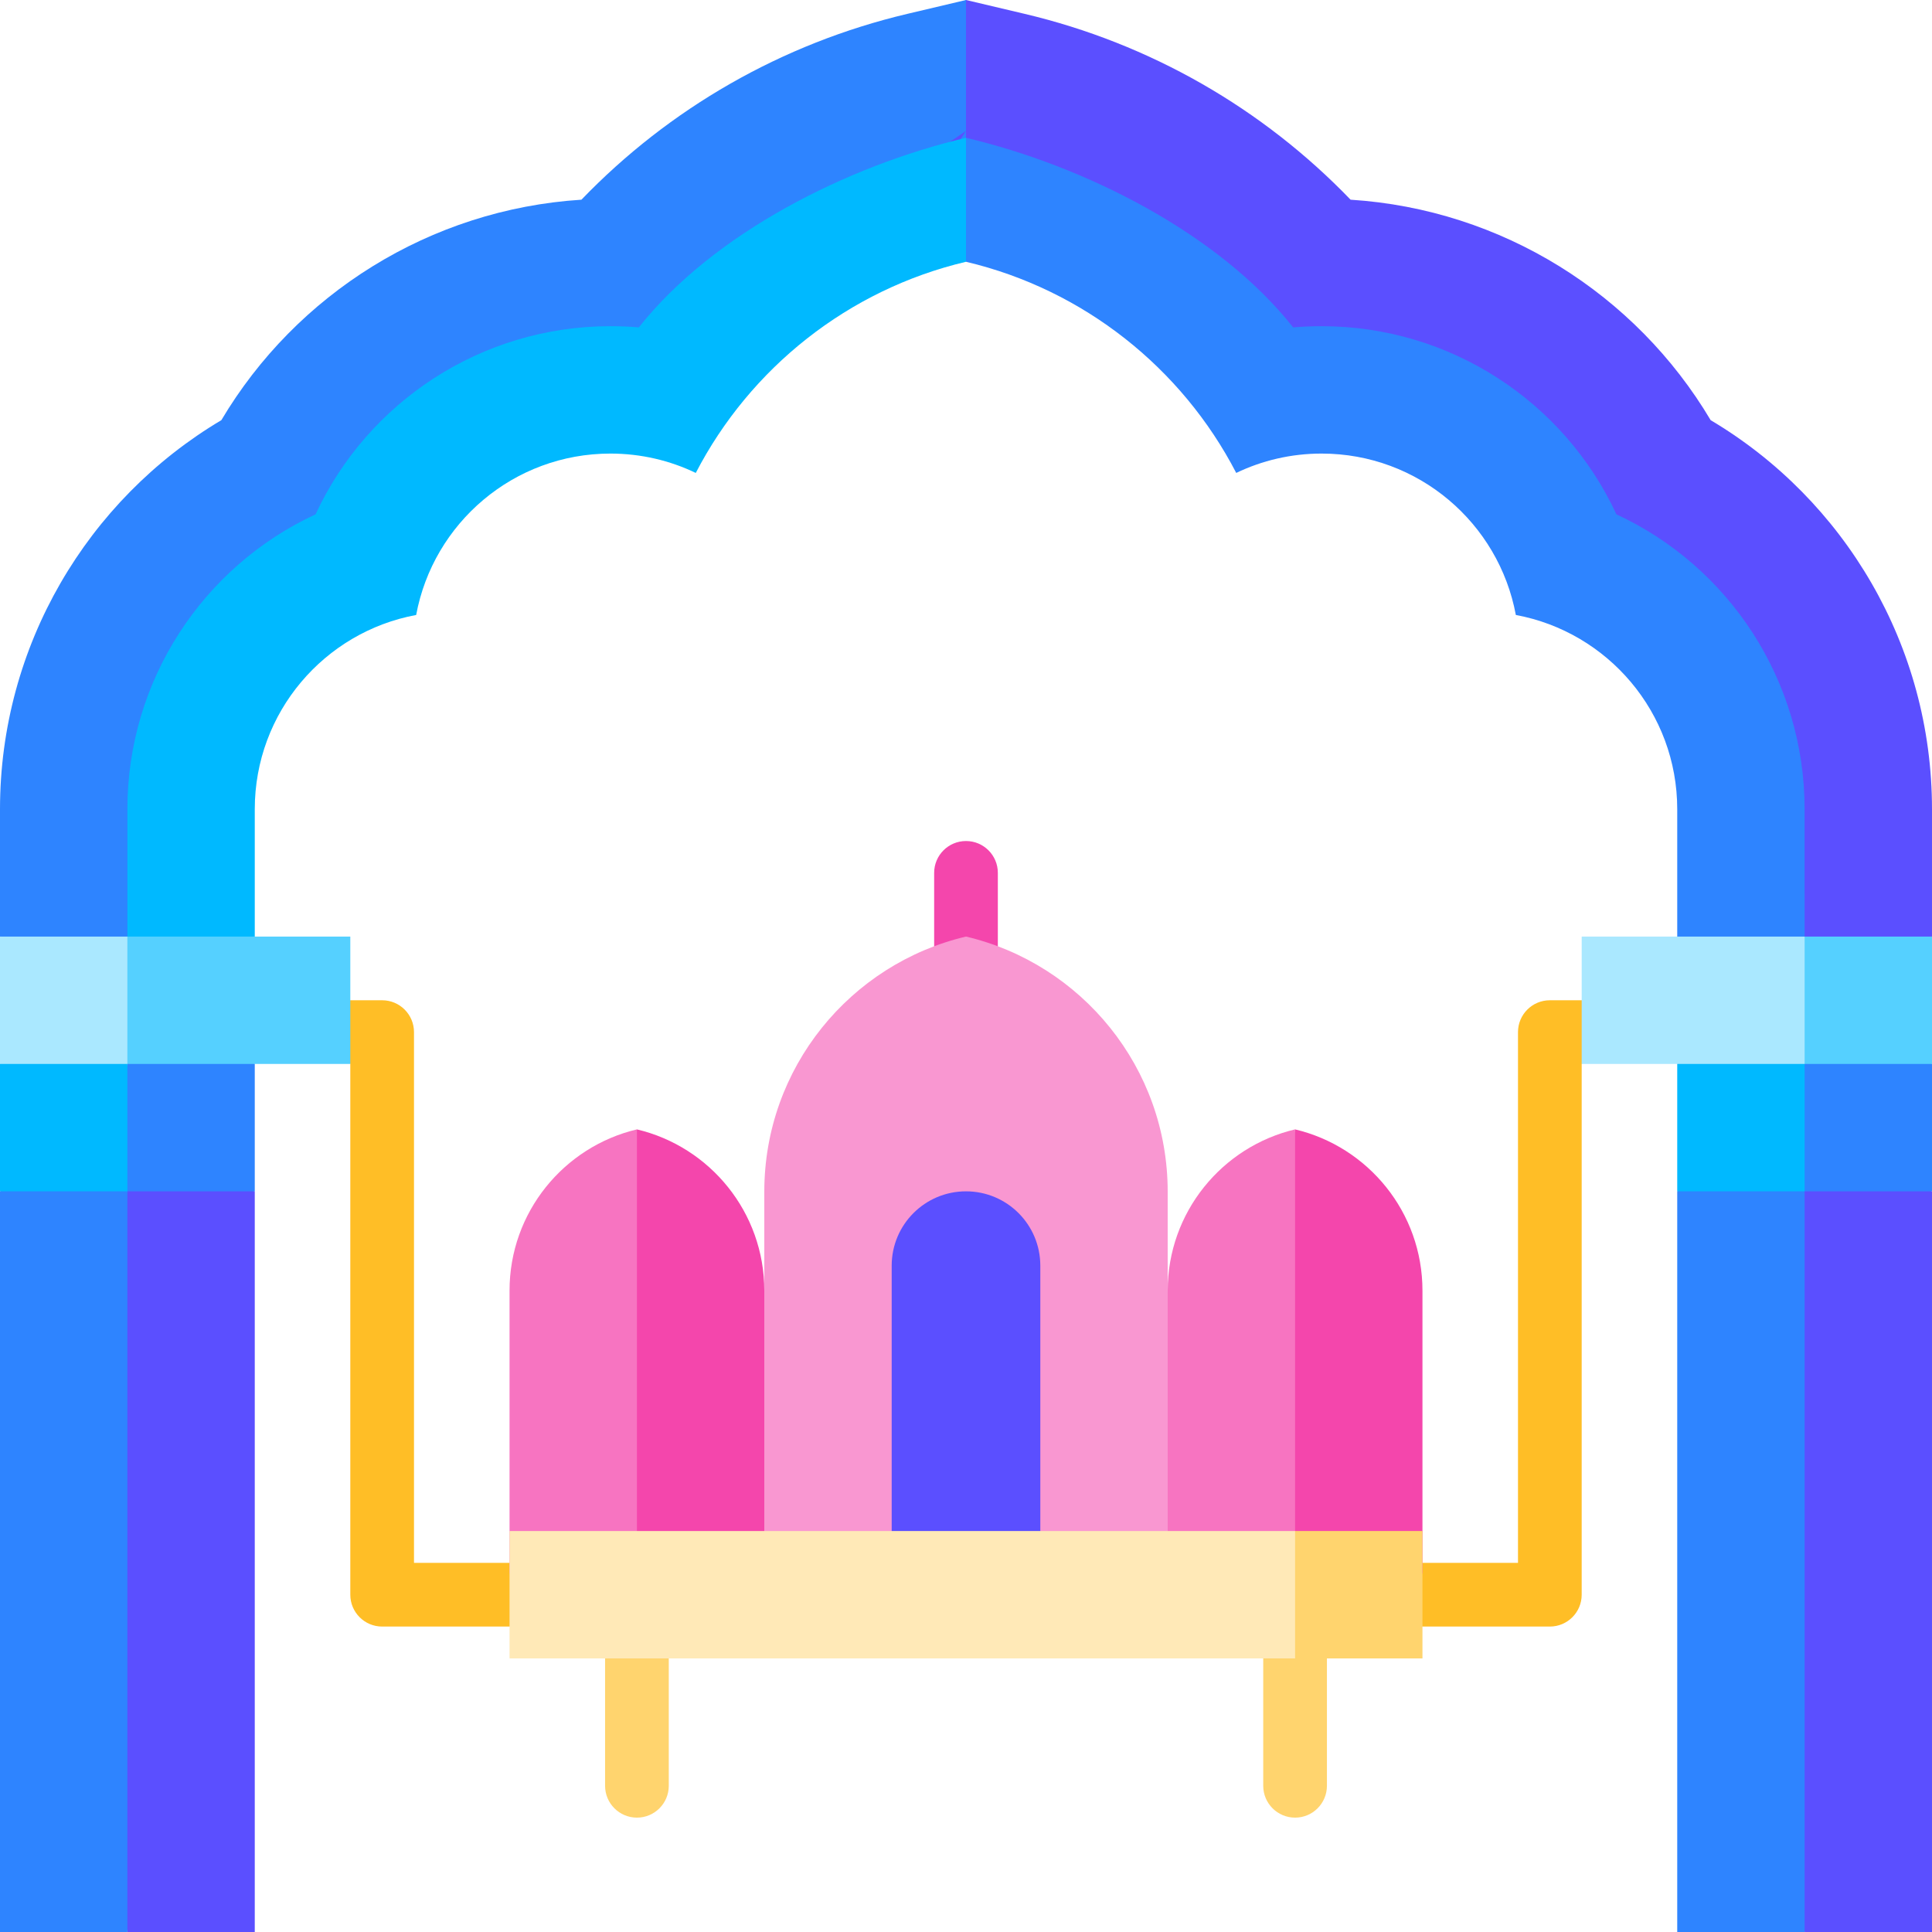
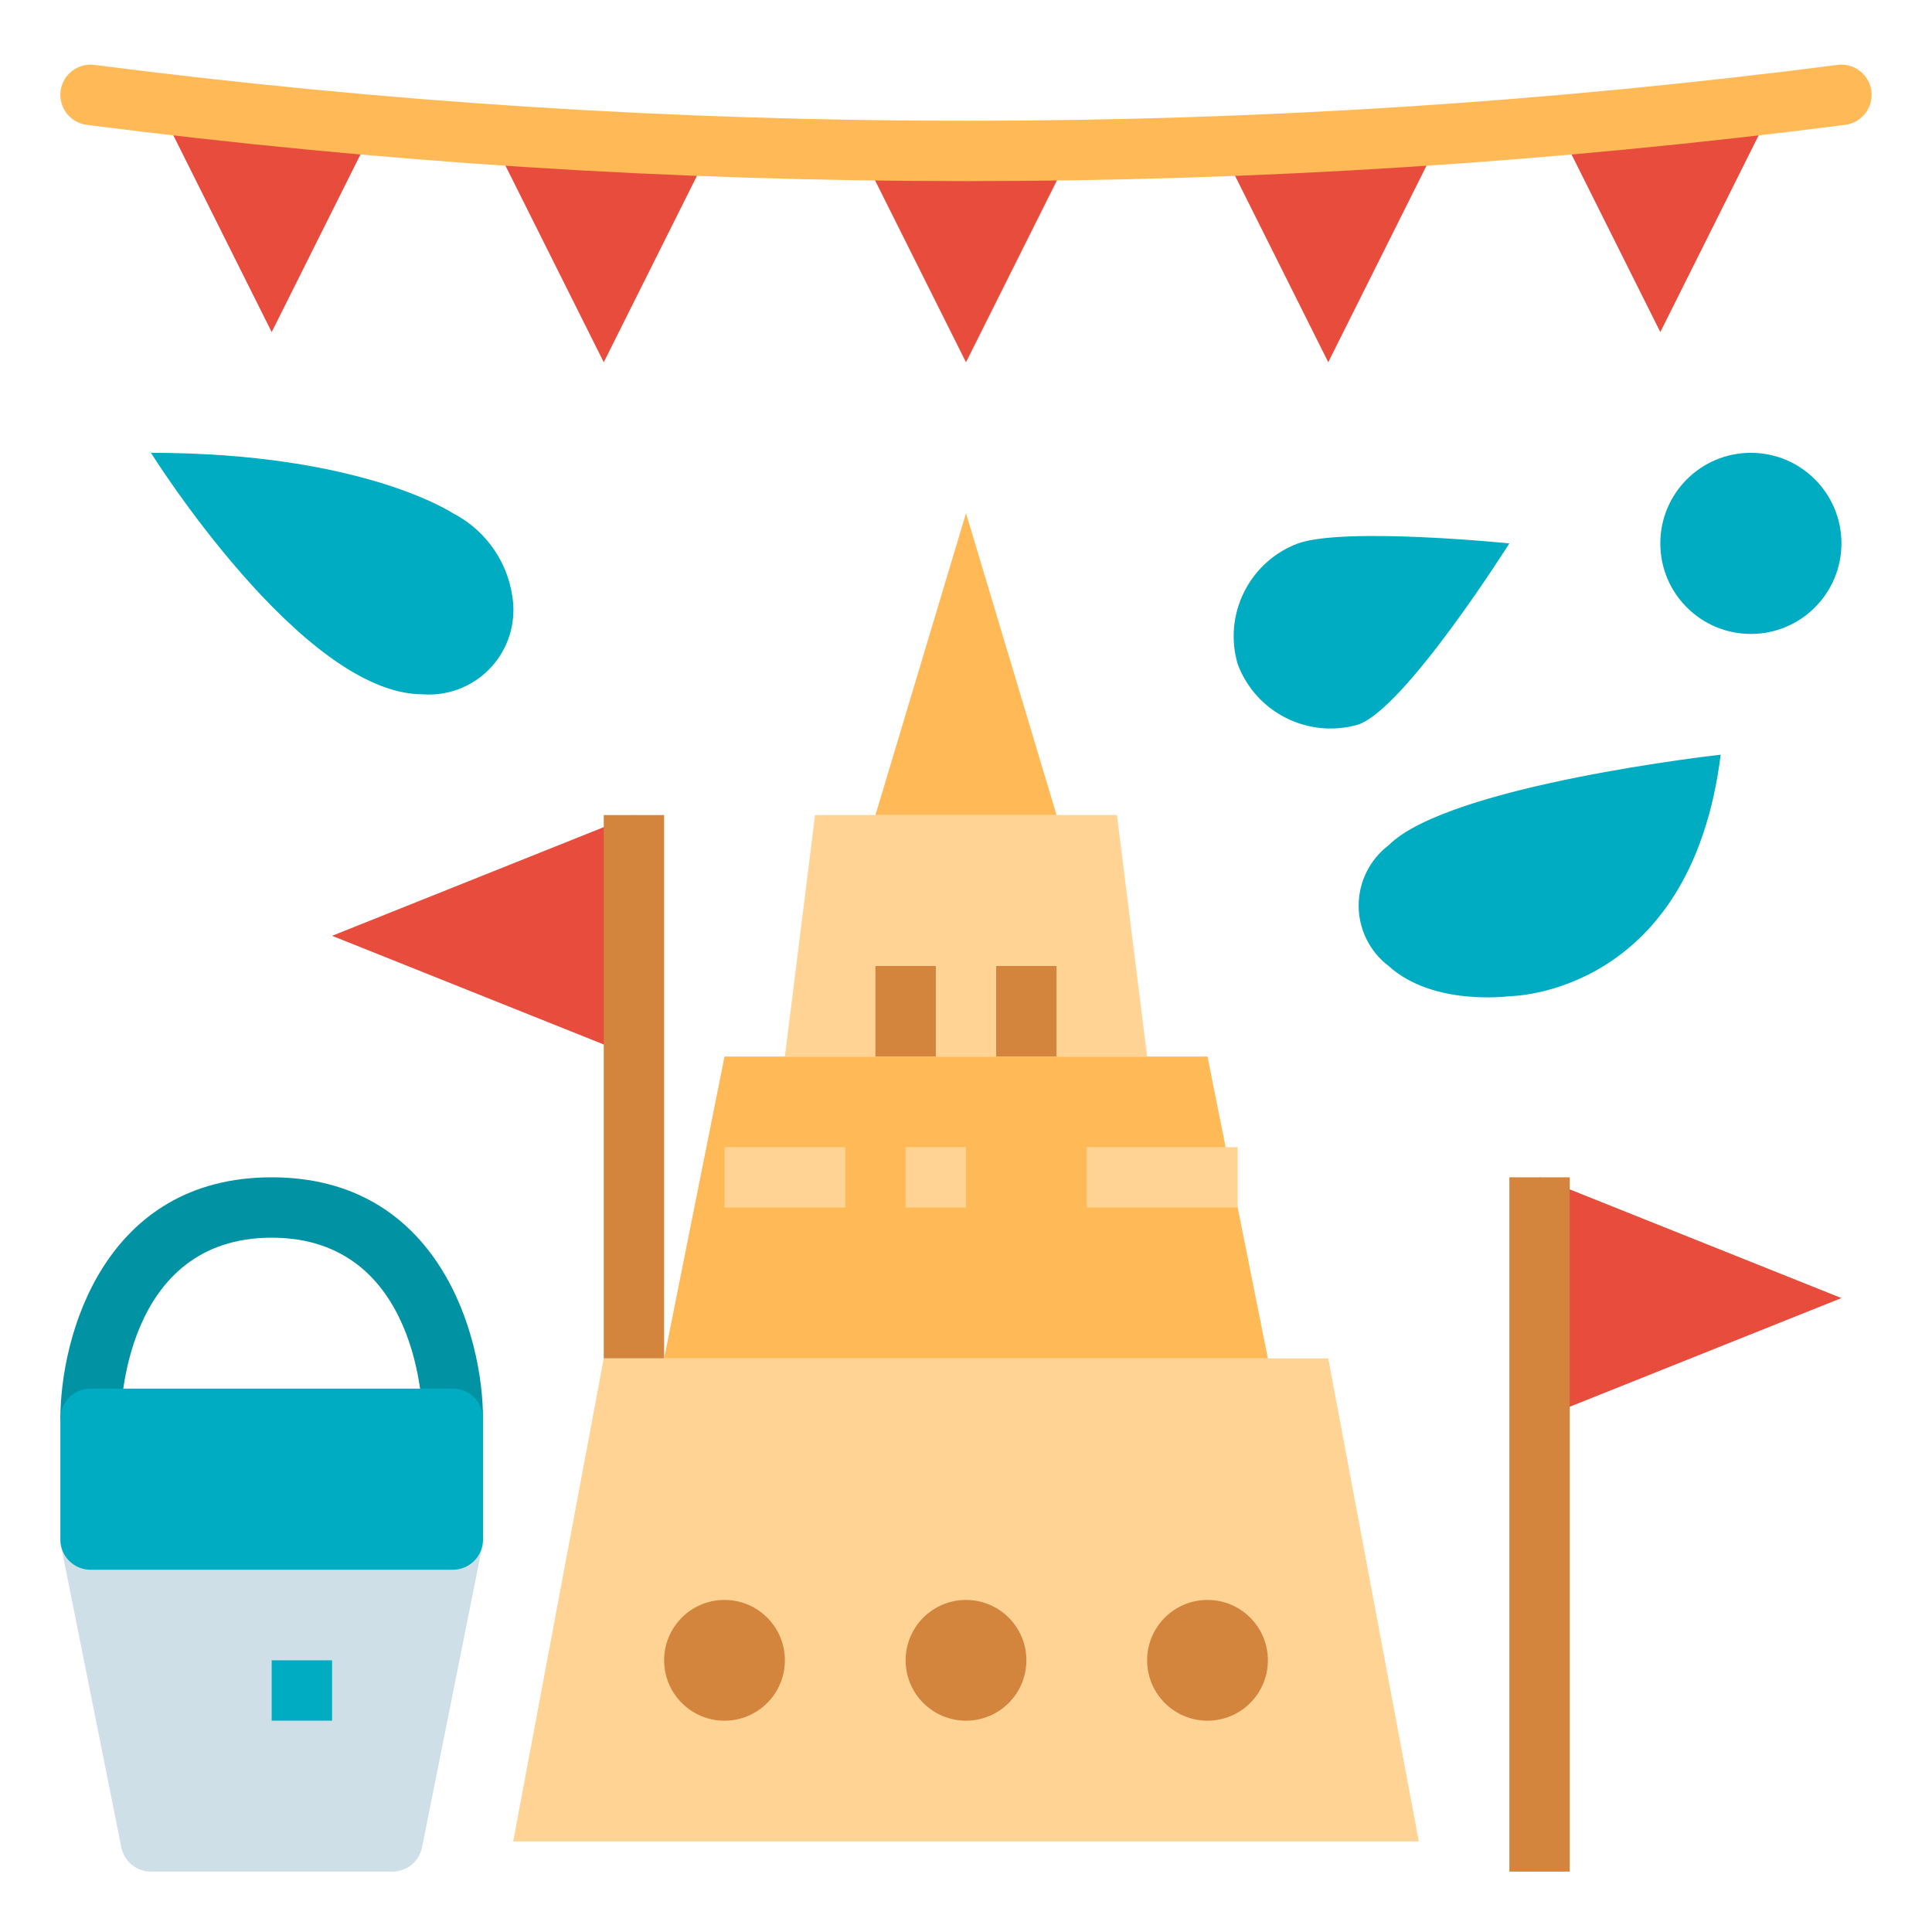
- <svg xmlns="http://www.w3.org/2000/svg" version="1.1" id="Layer_1" x="0px" y="0px" viewBox="0 0 512 512" style="enable-background:new 0 0 512 512;" xml:space="preserve">
-   <path style="fill:#F446AC;" d="M256,222.88c-4.662,0-8.44,3.779-8.44,8.44v39.385h16.879v-39.385  C264.44,226.658,260.662,222.88,256,222.88z" />
+ <svg xmlns="http://www.w3.org/2000/svg" viewBox="0 0 64 64" width="512px" height="512px" class="">
  <g>
-     <path style="fill:#FFD46E;" d="M160.352,428.242v45.011c0,4.661,3.778,8.44,8.44,8.44s8.44-3.779,8.44-8.44v-45.011H160.352z" />
-     <path style="fill:#FFD46E;" d="M334.769,428.242v45.011c0,4.661,3.778,8.44,8.44,8.44s8.44-3.779,8.44-8.44v-45.011H334.769z" />
+     <g id="flat">
+       <polygon points="21 35 11 31 21 27 21 35" style="fill:#E74C3C" data-original="#DD3E46" class="" data-old_color="#DD3E46" />
+       <rect x="20" y="27" width="2" height="18" style="fill:#d3843d" data-original="#D3843D" class="" />
+       <path d="M4,47,2,47c0-2.767,1.463-8,7-8s7,5.233,7,8H14c0-.243-.084-6-5-6S4,46.757,4,47Z" style="fill:#0192A4" data-original="#4481C3" class="" data-old_color="#4481C3" />
+       <polygon points="42 45 22 45 24 35 40 35 42 45" style="fill:#FFBA57" data-original="#F1C056" class="" data-old_color="#F1C056" />
+       <polygon points="47 61 17 61 20 45 44 45 47 61" style="fill:#FFD393" data-original="#FFD782" class="active-path" data-old_color="#FFD782" />
+       <polygon points="38 35 26 35 27 27 37 27 38 35" style="fill:#FFD393" data-original="#FFD782" class="active-path" data-old_color="#FFD782" />
+       <polygon points="35 27 29 27 32 17 35 27" style="fill:#FFBA57" data-original="#F1C056" class="" data-old_color="#F1C056" />
+       <polygon points="51 47 61 43 51 39 51 47" style="fill:#E74C3C" data-original="#DD3E46" class="" data-old_color="#DD3E46" />
+       <rect x="50" y="39" width="2" height="23" style="fill:#d3843d" data-original="#D3843D" class="" />
+       <circle cx="24" cy="55" r="2" style="fill:#d3843d" data-original="#D3843D" class="" />
+       <circle cx="32" cy="55" r="2" style="fill:#d3843d" data-original="#D3843D" class="" />
+       <circle cx="40" cy="55" r="2" style="fill:#d3843d" data-original="#D3843D" class="" />
+       <rect x="24" y="38" width="4" height="2" style="fill:#FFD393" data-original="#FFD782" class="active-path" data-old_color="#FFD782" />
+       <rect x="30" y="38" width="2" height="2" style="fill:#FFD393" data-original="#FFD782" class="active-path" data-old_color="#FFD782" />
+       <rect x="36" y="38" width="5" height="2" style="fill:#FFD393" data-original="#FFD782" class="active-path" data-old_color="#FFD782" />
+       <rect x="29" y="32" width="2" height="3" style="fill:#d3843d" data-original="#D3843D" class="" />
+       <rect x="33" y="32" width="2" height="3" style="fill:#d3843d" data-original="#D3843D" class="" />
+       <path d="M51.58,4.159,55,11l3.787-7.575C57.012,3.639,54.56,3.906,51.58,4.159Z" style="fill:#E74C3C" data-original="#DD3E46" class="" data-old_color="#DD3E46" />
+       <path d="M40.42,4.84,44,12l3.774-7.548C45.517,4.606,43.048,4.742,40.42,4.84Z" style="fill:#E74C3C" data-original="#DD3E46" class="" data-old_color="#DD3E46" />
+       <path d="M32,5q-1.79,0-3.515-.029L32,12l3.515-7.029Q33.789,5,32,5Z" style="fill:#E74C3C" data-original="#DD3E46" class="" data-old_color="#DD3E46" />
+       <path d="M16.226,4.452,20,12l3.58-7.16C20.952,4.742,18.483,4.606,16.226,4.452Z" style="fill:#E74C3C" data-original="#DD3E46" class="" data-old_color="#DD3E46" />
+       <path d="M5.213,3.425,9,11l3.42-6.841C9.44,3.906,6.988,3.639,5.213,3.425Z" style="fill:#E74C3C" data-original="#DD3E46" class="" data-old_color="#DD3E46" />
+       <path d="M32,6A227.837,227.837,0,0,1,2.865,4.134a1,1,0,0,1,.27-1.983A225.349,225.349,0,0,0,32,4,225.349,225.349,0,0,0,60.865,2.151a1,1,0,0,1,.27,1.983A227.837,227.837,0,0,1,32,6Z" style="fill:#FFBA57" data-original="#F3BB59" class="" data-old_color="#F3BB59" />
+       <path d="M15.773,50.366A1,1,0,0,0,15,50H3a1,1,0,0,0-.98,1.2l2,10A1,1,0,0,0,5,62h8a1,1,0,0,0,.98-.8l2-10A1,1,0,0,0,15.773,50.366Z" style="fill:#cfdfe8" data-original="#CFDFE8" />
+       <rect x="2" y="46" width="14" height="6" rx="1" ry="1" style="fill:#00ACC1" data-original="#6896BB" class="" data-old_color="#6896BB" />
+       <rect x="9" y="55" width="2" height="2" style="fill:#00ACC1" data-original="#6896BB" class="" data-old_color="#6896BB" />
+       <circle cx="58" cy="18" r="3" style="fill:#00ACC1" data-original="#7CB8EB" class="" data-old_color="#7CB8EB" />
+       <path d="M15,17s-3-2-10-2c0,0,5,8,9,8a2.8,2.8,0,0,0,3-3A3.7,3.7,0,0,0,15,17Z" style="fill:#00ACC1" data-original="#7CB8EB" class="" data-old_color="#7CB8EB" />
+       <path d="M50,33s6,0,7-8c0,0-9,1-11,3a2.511,2.511,0,0,0,0,4C47.48,33.345,50,33,50,33Z" style="fill:#00ACC1" data-original="#7CB8EB" class="" data-old_color="#7CB8EB" />
+       <path d="M50,18s-3.437,5.45-5,6a3.285,3.285,0,0,1-4-2,3.285,3.285,0,0,1,2-4C44.563,17.45,50,18,50,18Z" style="fill:#00ACC1" data-original="#7CB8EB" class="" data-old_color="#7CB8EB" />
+     </g>
  </g>
-   <path style="fill:#FFBE26;" d="M410.725,431.056H101.275c-4.662,0-8.44-3.779-8.44-8.44V281.96l-14.066-16.879h22.505  c4.662,0,8.44,3.779,8.44,8.44v140.656h292.571V273.521c0-4.661,3.778-8.44,8.44-8.44h33.758l-25.319,16.879v140.656  C419.165,427.277,415.387,431.056,410.725,431.056z" />
-   <polygon style="fill:#55D0FF;" points="92.835,248.202 92.835,281.96 67.516,281.96 22.505,293.213 22.505,236.949 67.516,248.202   " />
-   <polygon style="fill:#AAE8FF;" points="33.758,236.949 33.758,293.213 0,281.96 0,248.202 " />
-   <polygon style="fill:#55D0FF;" points="512,248.202 512,281.96 466.989,293.213 466.989,236.949 " />
-   <polygon style="fill:#AAE8FF;" points="478.242,236.949 478.242,293.213 444.484,281.96 419.165,281.96 419.165,248.202   444.484,248.202 " />
-   <polygon style="fill:#2E84FF;" points="512,281.96 512,315.718 466.989,326.971 478.242,281.96 " />
-   <polygon style="fill:#00B9FF;" points="478.242,281.96 478.242,326.971 444.484,315.718 444.484,281.96 " />
-   <polygon style="fill:#2E84FF;" points="67.516,281.96 67.516,315.718 22.505,326.971 33.758,281.96 " />
-   <polygon style="fill:#00B9FF;" points="33.758,281.96 33.758,326.971 0,315.718 0,281.96 " />
-   <path style="fill:#5B4FFF;" d="M453.339,111.346c-19.839-33.398-55.251-55.859-95.423-58.424  c-23.237-24.137-53.102-41.388-86.387-49.253L256,0l-22.505,34.681l177.793,95.508l66.954,118.013H512v-33.758  C512,171.132,488.842,132.434,453.339,111.346z" />
-   <g>
-     <path style="fill:#2E84FF;" d="M58.661,111.346c19.839-33.398,55.251-55.859,95.423-58.424   c23.237-24.137,53.102-41.388,86.387-49.253L256,0v34.681l-155.288,106.76l-66.954,106.76H0v-33.758   C0,171.132,23.158,132.434,58.661,111.346z" />
-     <path style="fill:#2E84FF;" d="M478.242,236.949v11.253h-33.758v-33.758c0-25.645-18.443-46.969-42.772-51.47   c-4.512-24.34-25.825-42.772-51.47-42.772c-8.102,0-15.776,1.834-22.629,5.131C313.22,97.55,287.204,76.744,256,69.373   l-11.253-17.346L256,34.681v1.834c31.474,7.438,66.931,25.274,86.702,50.244c2.498-0.214,5.007-0.315,7.539-0.315   c34.152,0,64.309,20.041,78.128,49.861c29.831,13.818,49.872,43.987,49.872,78.139L478.242,236.949L478.242,236.949z" />
-   </g>
-   <path style="fill:#00B9FF;" d="M256,34.681v34.692c-31.204,7.371-57.22,28.177-71.612,55.96c-6.853-3.297-14.527-5.131-22.629-5.131  c-25.645,0-46.958,18.432-51.47,42.772c-24.328,4.501-42.772,25.825-42.772,51.47v33.758H33.758v-11.253v-22.505  c0-34.152,20.041-64.321,49.872-78.139c13.818-29.82,43.976-49.861,78.128-49.861c2.532,0,5.041,0.101,7.539,0.315  c19.771-24.97,55.228-42.805,86.702-50.244V34.681z" />
-   <g>
-     <polygon style="fill:#5B4FFF;" points="67.516,315.718 67.516,512 33.758,512 11.253,413.859 33.758,315.718  " />
-     <polygon style="fill:#5B4FFF;" points="512,315.718 512,512 478.242,512 455.736,413.859 478.242,315.718  " />
-   </g>
-   <g>
-     <rect y="315.718" style="fill:#2E84FF;" width="33.758" height="196.282" />
-     <rect x="444.484" y="315.718" style="fill:#2E84FF;" width="33.758" height="196.282" />
-   </g>
-   <path style="fill:#F446AC;" d="M376.967,342.039v74.955h-56.264l22.505-117.692C362.564,303.88,376.967,321.266,376.967,342.039z" />
-   <path style="fill:#F774C1;" d="M343.209,299.301v117.692h-56.264l22.505-74.955C309.451,321.266,323.854,303.88,343.209,299.301z" />
-   <path style="fill:#F446AC;" d="M202.549,342.039l22.506,74.955h-78.769l22.505-117.692  C188.146,303.88,202.549,321.266,202.549,342.039z" />
-   <path style="fill:#F774C1;" d="M168.791,299.301v117.692h-33.758v-74.955C135.033,321.266,149.436,303.88,168.791,299.301z" />
-   <path style="fill:#F997D1;" d="M256,248.198c-30.641,7.241-53.451,34.751-53.451,67.605V416.99h106.901V315.804  C309.451,282.949,286.641,255.44,256,248.198z" />
-   <path style="fill:#5B4FFF;" d="M256,315.715c-10.876,0-19.692,8.816-19.692,19.692v81.582h39.385v-81.582  C275.692,324.531,266.876,315.715,256,315.715z" />
-   <polygon style="fill:#FFD46E;" points="376.967,405.74 376.967,439.499 343.209,439.499 320.703,422.619 343.209,405.74 " />
-   <rect x="135.033" y="405.74" style="fill:#FFE9B7;" width="208.176" height="33.758" />
-   <g>
- </g>
-   <g>
- </g>
-   <g>
- </g>
-   <g>
- </g>
-   <g>
- </g>
-   <g>
- </g>
-   <g>
- </g>
-   <g>
- </g>
-   <g>
- </g>
-   <g>
- </g>
-   <g>
- </g>
-   <g>
- </g>
-   <g>
- </g>
-   <g>
- </g>
-   <g>
- </g>
</svg>
